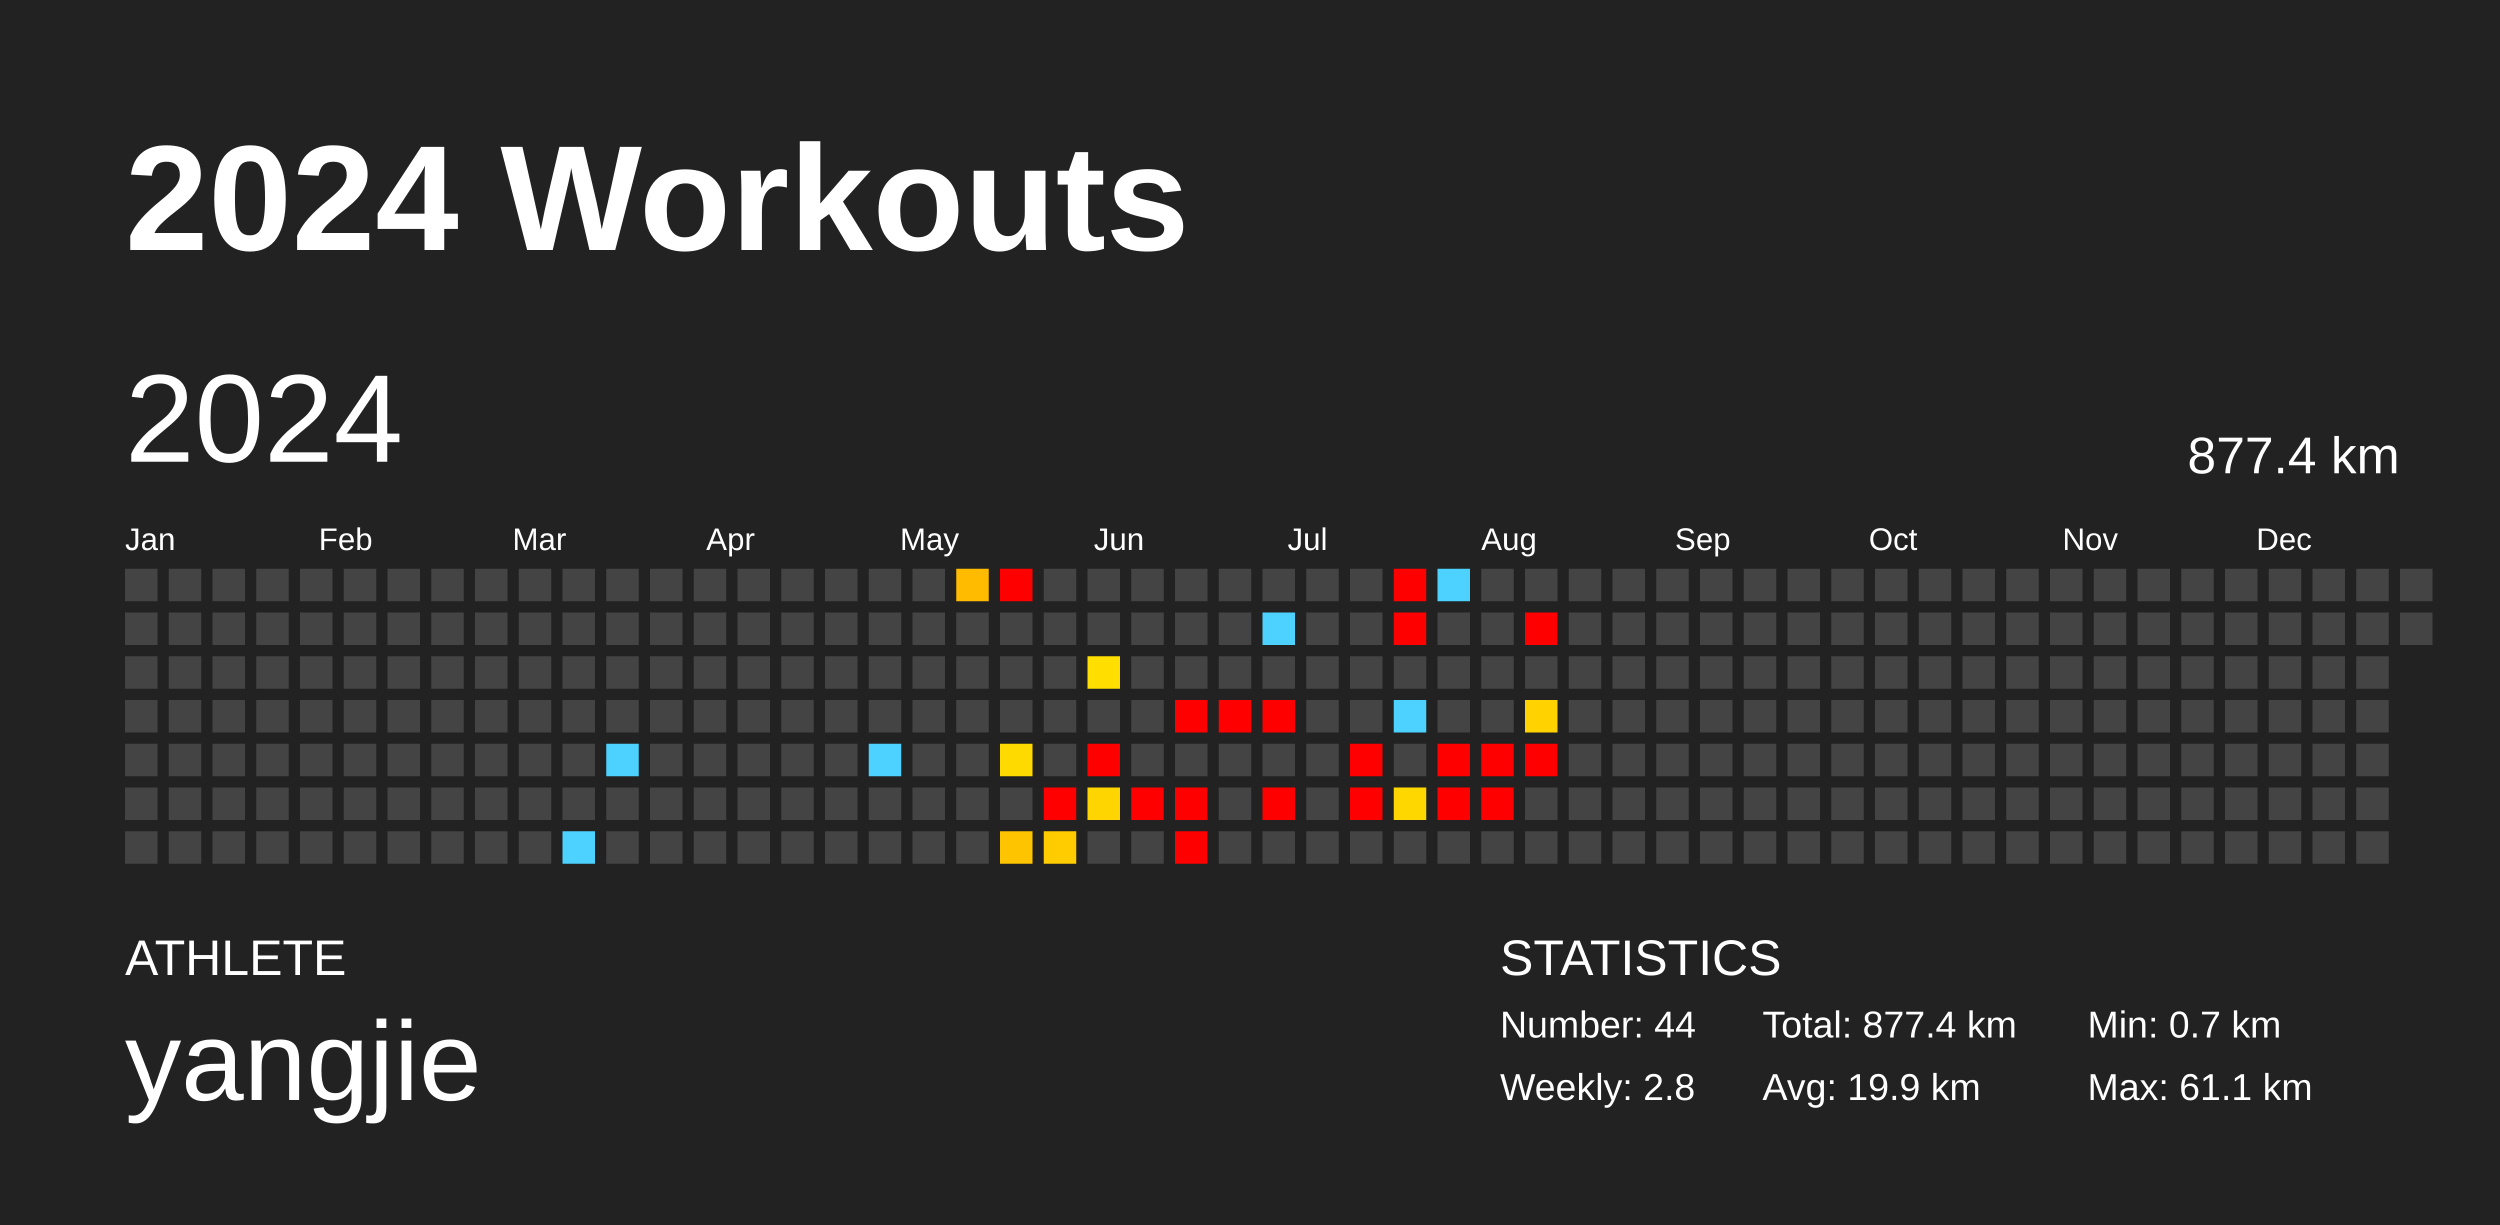
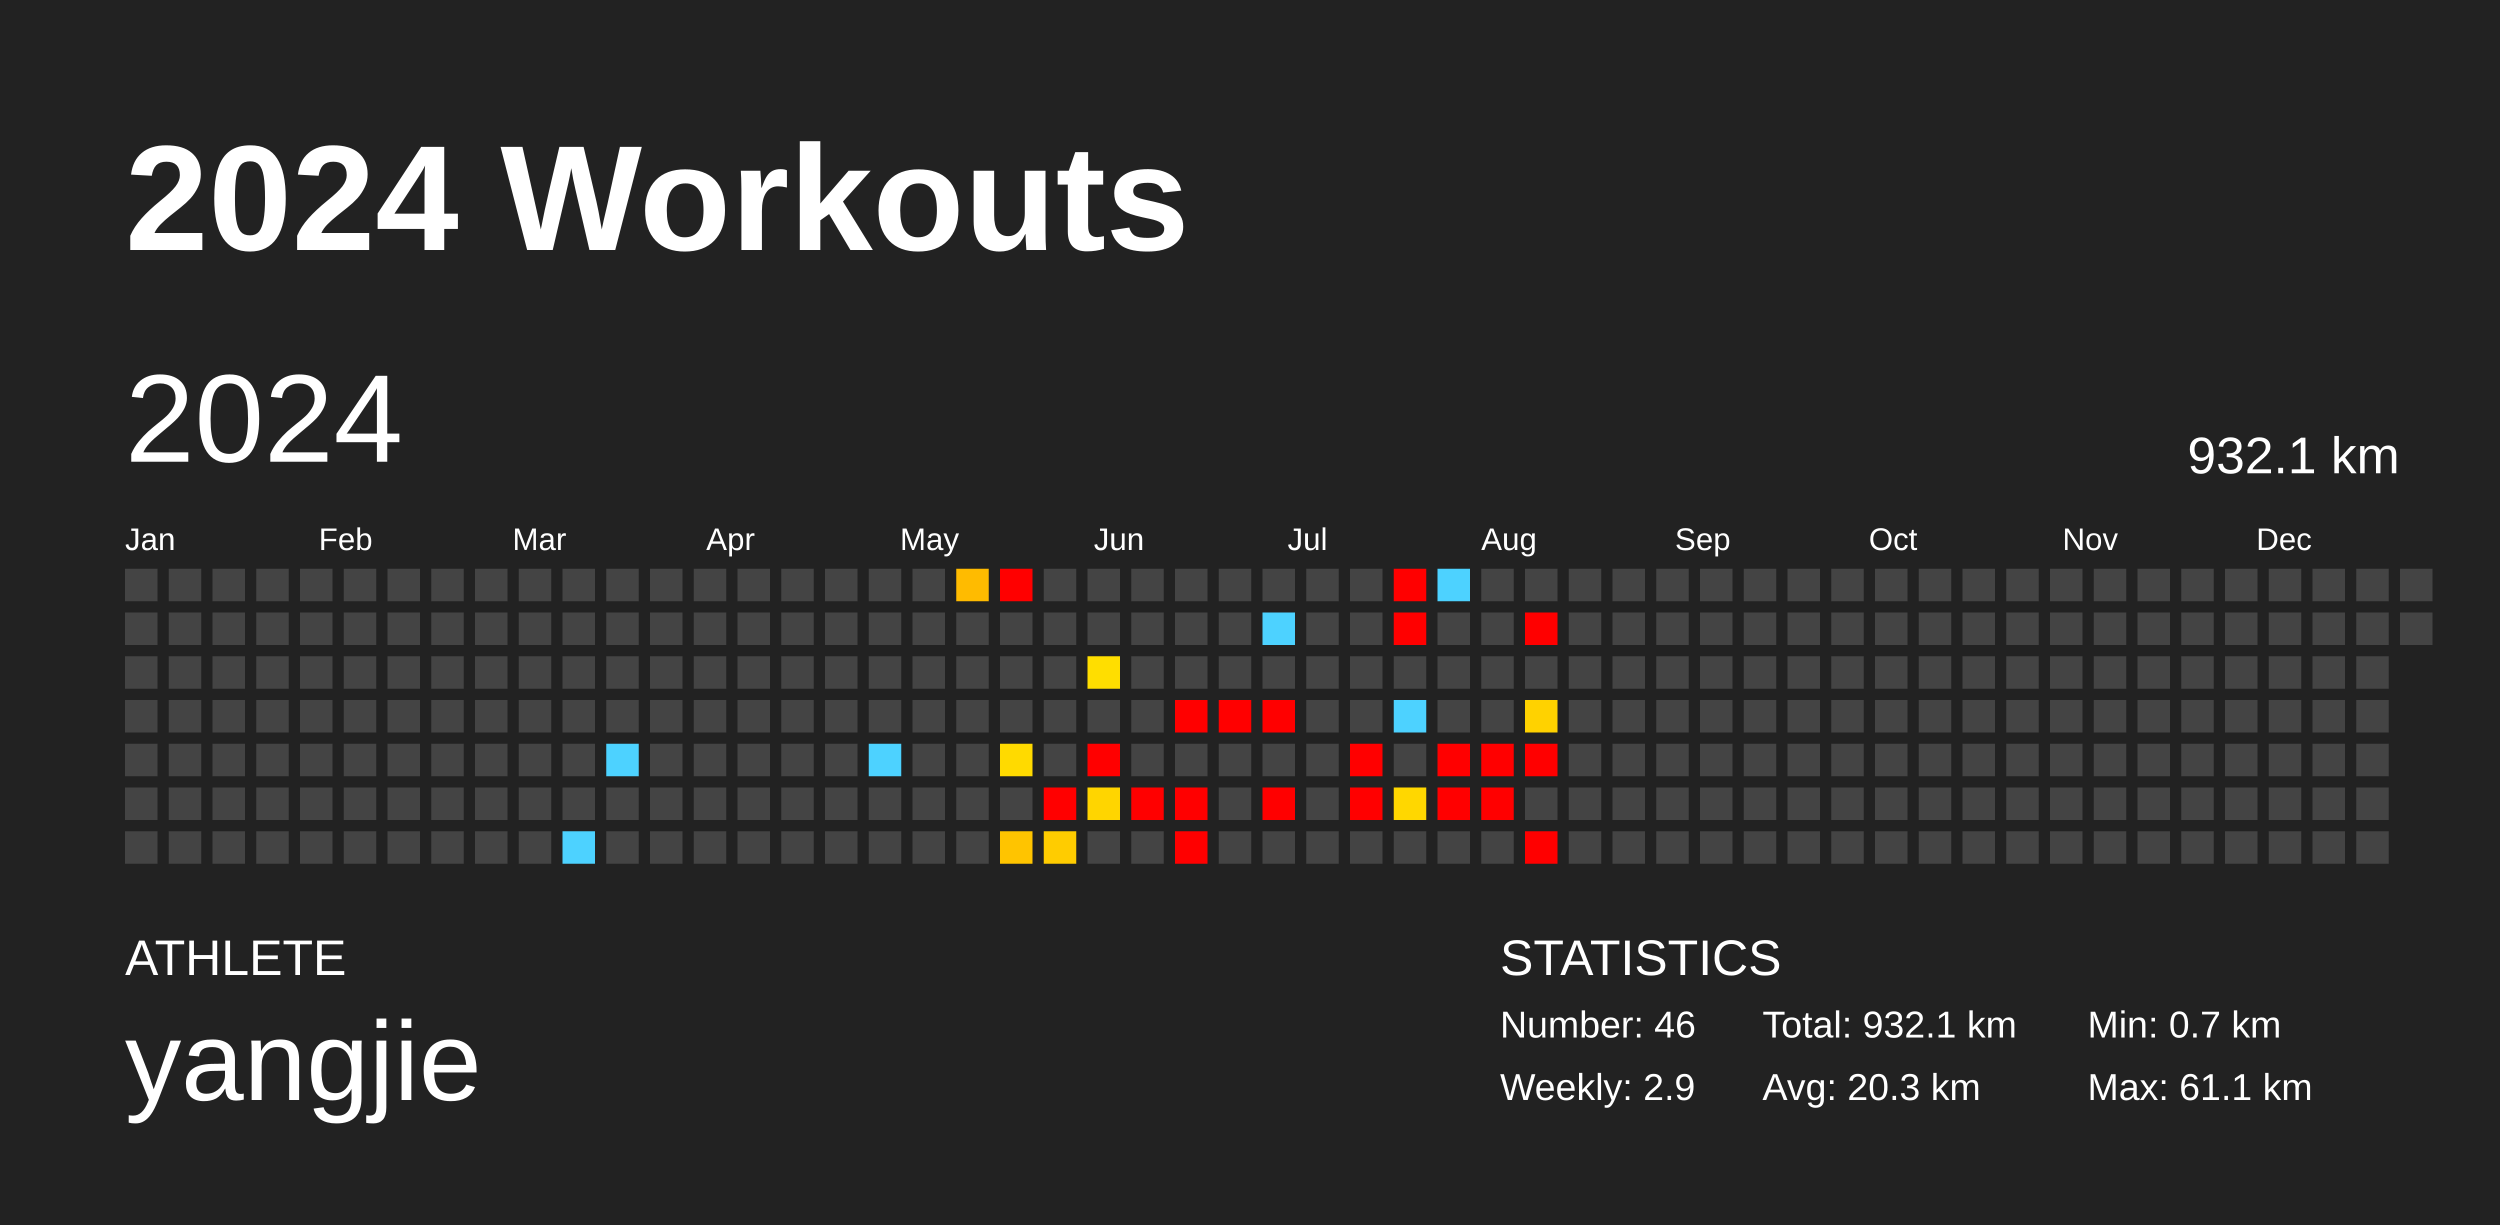
<svg xmlns="http://www.w3.org/2000/svg" baseProfile="full" height="98mm" version="1.1" viewBox="0,0,200,98" width="200mm">
  <defs />
  <rect fill="#222222" height="98" width="200" x="0" y="0" />
  <text fill="#FFFFFF" style="font-size:12px; font-family:Arial; font-weight:bold;" x="10" y="20">2024 Workouts</text>
  <text fill="#FFFFFF" style="font-size:4px; font-family:Arial" x="10" y="78">ATHLETE</text>
  <text fill="#FFFFFF" style="font-size:9px; font-family:Arial" x="10" y="88">yangjie</text>
  <text fill="#FFFFFF" style="font-size:4px; font-family:Arial" x="120" y="78">STATISTICS</text>
-   <text fill="#FFFFFF" style="font-size:3px; font-family:Arial" x="120" y="83">Number: 44</text>
-   <text fill="#FFFFFF" style="font-size:3px; font-family:Arial" x="120" y="88">Weekly: 2.8</text>
-   <text fill="#FFFFFF" style="font-size:3px; font-family:Arial" x="141" y="83">Total: 877.4 km</text>
-   <text fill="#FFFFFF" style="font-size:3px; font-family:Arial" x="141" y="88">Avg: 19.9 km</text>
+   <text fill="#FFFFFF" style="font-size:3px; font-family:Arial" x="120" y="83">Number: 46</text>
+   <text fill="#FFFFFF" style="font-size:3px; font-family:Arial" x="120" y="88">Weekly: 2.9</text>
+   <text fill="#FFFFFF" style="font-size:3px; font-family:Arial" x="141" y="83">Total: 932.1 km</text>
+   <text fill="#FFFFFF" style="font-size:3px; font-family:Arial" x="141" y="88">Avg: 20.3 km</text>
  <text fill="#FFFFFF" style="font-size:3px; font-family:Arial" x="167" y="83">Min: 0.7 km</text>
  <text fill="#FFFFFF" style="font-size:3px; font-family:Arial" x="167" y="88">Max: 61.1 km</text>
  <text dominant-baseline="hanging" fill="#FFFFFF" style="font-size:10.0px; font-family:Arial;" x="10" y="30">2024</text>
-   <text dominant-baseline="hanging" fill="#FFFFFF" style="font-size:4.125px; font-family:Arial;" x="175" y="35">877.4 km</text>
+   <text dominant-baseline="hanging" fill="#FFFFFF" style="font-size:4.125px; font-family:Arial;" x="175" y="35">932.1 km</text>
  <text fill="#FFFFFF" style="font-size:2.5px; font-family:Arial" x="10.0" y="44">Jan</text>
  <text fill="#FFFFFF" style="font-size:2.5px; font-family:Arial" x="25.5" y="44">Feb</text>
  <text fill="#FFFFFF" style="font-size:2.5px; font-family:Arial" x="41.0" y="44">Mar</text>
  <text fill="#FFFFFF" style="font-size:2.5px; font-family:Arial" x="56.5" y="44">Apr</text>
  <text fill="#FFFFFF" style="font-size:2.5px; font-family:Arial" x="72.0" y="44">May</text>
  <text fill="#FFFFFF" style="font-size:2.5px; font-family:Arial" x="87.5" y="44">Jun</text>
  <text fill="#FFFFFF" style="font-size:2.5px; font-family:Arial" x="103.0" y="44">Jul</text>
  <text fill="#FFFFFF" style="font-size:2.5px; font-family:Arial" x="118.5" y="44">Aug</text>
  <text fill="#FFFFFF" style="font-size:2.5px; font-family:Arial" x="134.0" y="44">Sep</text>
  <text fill="#FFFFFF" style="font-size:2.5px; font-family:Arial" x="149.5" y="44">Oct</text>
  <text fill="#FFFFFF" style="font-size:2.5px; font-family:Arial" x="165.0" y="44">Nov</text>
  <text fill="#FFFFFF" style="font-size:2.5px; font-family:Arial" x="180.5" y="44">Dec</text>
  <rect fill="#444444" height="2.6" width="2.6" x="10.0" y="45.5" />
  <rect fill="#444444" height="2.6" width="2.6" x="10.0" y="49.0" />
  <rect fill="#444444" height="2.6" width="2.6" x="10.0" y="52.5" />
  <rect fill="#444444" height="2.6" width="2.6" x="10.0" y="56.0" />
  <rect fill="#444444" height="2.6" width="2.6" x="10.0" y="59.5" />
  <rect fill="#444444" height="2.6" width="2.6" x="10.0" y="63.0" />
  <rect fill="#444444" height="2.6" width="2.6" x="10.0" y="66.5" />
  <rect fill="#444444" height="2.6" width="2.6" x="13.5" y="45.5" />
  <rect fill="#444444" height="2.6" width="2.6" x="13.5" y="49.0" />
  <rect fill="#444444" height="2.6" width="2.6" x="13.5" y="52.5" />
  <rect fill="#444444" height="2.6" width="2.6" x="13.5" y="56.0" />
  <rect fill="#444444" height="2.6" width="2.6" x="13.5" y="59.5" />
  <rect fill="#444444" height="2.6" width="2.6" x="13.5" y="63.0" />
  <rect fill="#444444" height="2.6" width="2.6" x="13.5" y="66.5" />
  <rect fill="#444444" height="2.6" width="2.6" x="17.0" y="45.5" />
  <rect fill="#444444" height="2.6" width="2.6" x="17.0" y="49.0" />
  <rect fill="#444444" height="2.6" width="2.6" x="17.0" y="52.5" />
  <rect fill="#444444" height="2.6" width="2.6" x="17.0" y="56.0" />
  <rect fill="#444444" height="2.6" width="2.6" x="17.0" y="59.5" />
  <rect fill="#444444" height="2.6" width="2.6" x="17.0" y="63.0" />
  <rect fill="#444444" height="2.6" width="2.6" x="17.0" y="66.5" />
  <rect fill="#444444" height="2.6" width="2.6" x="20.5" y="45.5" />
  <rect fill="#444444" height="2.6" width="2.6" x="20.5" y="49.0" />
  <rect fill="#444444" height="2.6" width="2.6" x="20.5" y="52.5" />
  <rect fill="#444444" height="2.6" width="2.6" x="20.5" y="56.0" />
  <rect fill="#444444" height="2.6" width="2.6" x="20.5" y="59.5" />
  <rect fill="#444444" height="2.6" width="2.6" x="20.5" y="63.0" />
  <rect fill="#444444" height="2.6" width="2.6" x="20.5" y="66.5" />
  <rect fill="#444444" height="2.6" width="2.6" x="24.0" y="45.5" />
  <rect fill="#444444" height="2.6" width="2.6" x="24.0" y="49.0" />
  <rect fill="#444444" height="2.6" width="2.6" x="24.0" y="52.5" />
  <rect fill="#444444" height="2.6" width="2.6" x="24.0" y="56.0" />
  <rect fill="#444444" height="2.6" width="2.6" x="24.0" y="59.5" />
  <rect fill="#444444" height="2.6" width="2.6" x="24.0" y="63.0" />
  <rect fill="#444444" height="2.6" width="2.6" x="24.0" y="66.5" />
  <rect fill="#444444" height="2.6" width="2.6" x="27.5" y="45.5" />
  <rect fill="#444444" height="2.6" width="2.6" x="27.5" y="49.0" />
  <rect fill="#444444" height="2.6" width="2.6" x="27.5" y="52.5" />
  <rect fill="#444444" height="2.6" width="2.6" x="27.5" y="56.0" />
  <rect fill="#444444" height="2.6" width="2.6" x="27.5" y="59.5" />
  <rect fill="#444444" height="2.6" width="2.6" x="27.5" y="63.0" />
  <rect fill="#444444" height="2.6" width="2.6" x="27.5" y="66.5" />
  <rect fill="#444444" height="2.6" width="2.6" x="31.0" y="45.5" />
  <rect fill="#444444" height="2.6" width="2.6" x="31.0" y="49.0" />
  <rect fill="#444444" height="2.6" width="2.6" x="31.0" y="52.5" />
  <rect fill="#444444" height="2.6" width="2.6" x="31.0" y="56.0" />
  <rect fill="#444444" height="2.6" width="2.6" x="31.0" y="59.5" />
  <rect fill="#444444" height="2.6" width="2.6" x="31.0" y="63.0" />
  <rect fill="#444444" height="2.6" width="2.6" x="31.0" y="66.5" />
  <rect fill="#444444" height="2.6" width="2.6" x="34.5" y="45.5" />
  <rect fill="#444444" height="2.6" width="2.6" x="34.5" y="49.0" />
  <rect fill="#444444" height="2.6" width="2.6" x="34.5" y="52.5" />
  <rect fill="#444444" height="2.6" width="2.6" x="34.5" y="56.0" />
  <rect fill="#444444" height="2.6" width="2.6" x="34.5" y="59.5" />
  <rect fill="#444444" height="2.6" width="2.6" x="34.5" y="63.0" />
  <rect fill="#444444" height="2.6" width="2.6" x="34.5" y="66.5" />
  <rect fill="#444444" height="2.6" width="2.6" x="38.0" y="45.5" />
  <rect fill="#444444" height="2.6" width="2.6" x="38.0" y="49.0" />
  <rect fill="#444444" height="2.6" width="2.6" x="38.0" y="52.5" />
  <rect fill="#444444" height="2.6" width="2.6" x="38.0" y="56.0" />
  <rect fill="#444444" height="2.6" width="2.6" x="38.0" y="59.5" />
  <rect fill="#444444" height="2.6" width="2.6" x="38.0" y="63.0" />
  <rect fill="#444444" height="2.6" width="2.6" x="38.0" y="66.5" />
  <rect fill="#444444" height="2.6" width="2.6" x="41.5" y="45.5" />
  <rect fill="#444444" height="2.6" width="2.6" x="41.5" y="49.0" />
  <rect fill="#444444" height="2.6" width="2.6" x="41.5" y="52.5" />
  <rect fill="#444444" height="2.6" width="2.6" x="41.5" y="56.0" />
  <rect fill="#444444" height="2.6" width="2.6" x="41.5" y="59.5" />
  <rect fill="#444444" height="2.6" width="2.6" x="41.5" y="63.0" />
  <rect fill="#444444" height="2.6" width="2.6" x="41.5" y="66.5" />
  <rect fill="#444444" height="2.6" width="2.6" x="45.0" y="45.5" />
  <rect fill="#444444" height="2.6" width="2.6" x="45.0" y="49.0" />
  <rect fill="#444444" height="2.6" width="2.6" x="45.0" y="52.5" />
  <rect fill="#444444" height="2.6" width="2.6" x="45.0" y="56.0" />
  <rect fill="#444444" height="2.6" width="2.6" x="45.0" y="59.5" />
  <rect fill="#444444" height="2.6" width="2.6" x="45.0" y="63.0" />
  <rect fill="#4dd2ff" height="2.6" width="2.6" x="45.0" y="66.5" />
  <rect fill="#444444" height="2.6" width="2.6" x="48.5" y="45.5" />
  <rect fill="#444444" height="2.6" width="2.6" x="48.5" y="49.0" />
  <rect fill="#444444" height="2.6" width="2.6" x="48.5" y="52.5" />
  <rect fill="#444444" height="2.6" width="2.6" x="48.5" y="56.0" />
  <rect fill="#4dd2ff" height="2.6" width="2.6" x="48.5" y="59.5" />
  <rect fill="#444444" height="2.6" width="2.6" x="48.5" y="63.0" />
  <rect fill="#444444" height="2.6" width="2.6" x="48.5" y="66.5" />
  <rect fill="#444444" height="2.6" width="2.6" x="52.0" y="45.5" />
  <rect fill="#444444" height="2.6" width="2.6" x="52.0" y="49.0" />
  <rect fill="#444444" height="2.6" width="2.6" x="52.0" y="52.5" />
  <rect fill="#444444" height="2.6" width="2.6" x="52.0" y="56.0" />
  <rect fill="#444444" height="2.6" width="2.6" x="52.0" y="59.5" />
  <rect fill="#444444" height="2.6" width="2.6" x="52.0" y="63.0" />
  <rect fill="#444444" height="2.6" width="2.6" x="52.0" y="66.5" />
  <rect fill="#444444" height="2.6" width="2.6" x="55.5" y="45.5" />
  <rect fill="#444444" height="2.6" width="2.6" x="55.5" y="49.0" />
  <rect fill="#444444" height="2.6" width="2.6" x="55.5" y="52.5" />
  <rect fill="#444444" height="2.6" width="2.6" x="55.5" y="56.0" />
  <rect fill="#444444" height="2.6" width="2.6" x="55.5" y="59.5" />
  <rect fill="#444444" height="2.6" width="2.6" x="55.5" y="63.0" />
  <rect fill="#444444" height="2.6" width="2.6" x="55.5" y="66.5" />
  <rect fill="#444444" height="2.6" width="2.6" x="59.0" y="45.5" />
  <rect fill="#444444" height="2.6" width="2.6" x="59.0" y="49.0" />
  <rect fill="#444444" height="2.6" width="2.6" x="59.0" y="52.5" />
  <rect fill="#444444" height="2.6" width="2.6" x="59.0" y="56.0" />
  <rect fill="#444444" height="2.6" width="2.6" x="59.0" y="59.5" />
  <rect fill="#444444" height="2.6" width="2.6" x="59.0" y="63.0" />
  <rect fill="#444444" height="2.6" width="2.6" x="59.0" y="66.5" />
  <rect fill="#444444" height="2.6" width="2.6" x="62.5" y="45.5" />
  <rect fill="#444444" height="2.6" width="2.6" x="62.5" y="49.0" />
  <rect fill="#444444" height="2.6" width="2.6" x="62.5" y="52.5" />
  <rect fill="#444444" height="2.6" width="2.6" x="62.5" y="56.0" />
  <rect fill="#444444" height="2.6" width="2.6" x="62.5" y="59.5" />
  <rect fill="#444444" height="2.6" width="2.6" x="62.5" y="63.0" />
  <rect fill="#444444" height="2.6" width="2.6" x="62.5" y="66.5" />
  <rect fill="#444444" height="2.6" width="2.6" x="66.0" y="45.5" />
  <rect fill="#444444" height="2.6" width="2.6" x="66.0" y="49.0" />
  <rect fill="#444444" height="2.6" width="2.6" x="66.0" y="52.5" />
  <rect fill="#444444" height="2.6" width="2.6" x="66.0" y="56.0" />
  <rect fill="#444444" height="2.6" width="2.6" x="66.0" y="59.5" />
  <rect fill="#444444" height="2.6" width="2.6" x="66.0" y="63.0" />
  <rect fill="#444444" height="2.6" width="2.6" x="66.0" y="66.5" />
  <rect fill="#444444" height="2.6" width="2.6" x="69.5" y="45.5" />
  <rect fill="#444444" height="2.6" width="2.6" x="69.5" y="49.0" />
  <rect fill="#444444" height="2.6" width="2.6" x="69.5" y="52.5" />
  <rect fill="#444444" height="2.6" width="2.6" x="69.5" y="56.0" />
  <rect fill="#4dd2ff" height="2.6" width="2.6" x="69.5" y="59.5" />
  <rect fill="#444444" height="2.6" width="2.6" x="69.5" y="63.0" />
  <rect fill="#444444" height="2.6" width="2.6" x="69.5" y="66.5" />
  <rect fill="#444444" height="2.6" width="2.6" x="73.0" y="45.5" />
  <rect fill="#444444" height="2.6" width="2.6" x="73.0" y="49.0" />
  <rect fill="#444444" height="2.6" width="2.6" x="73.0" y="52.5" />
  <rect fill="#444444" height="2.6" width="2.6" x="73.0" y="56.0" />
  <rect fill="#444444" height="2.6" width="2.6" x="73.0" y="59.5" />
  <rect fill="#444444" height="2.6" width="2.6" x="73.0" y="63.0" />
  <rect fill="#444444" height="2.6" width="2.6" x="73.0" y="66.5" />
  <rect fill="#ffbb00" height="2.6" width="2.6" x="76.5" y="45.5" />
  <rect fill="#444444" height="2.6" width="2.6" x="76.5" y="49.0" />
  <rect fill="#444444" height="2.6" width="2.6" x="76.5" y="52.5" />
  <rect fill="#444444" height="2.6" width="2.6" x="76.5" y="56.0" />
  <rect fill="#444444" height="2.6" width="2.6" x="76.5" y="59.5" />
  <rect fill="#444444" height="2.6" width="2.6" x="76.5" y="63.0" />
  <rect fill="#444444" height="2.6" width="2.6" x="76.5" y="66.5" />
  <rect fill="red" height="2.6" width="2.6" x="80.0" y="45.5" />
  <rect fill="#444444" height="2.6" width="2.6" x="80.0" y="49.0" />
  <rect fill="#444444" height="2.6" width="2.6" x="80.0" y="52.5" />
  <rect fill="#444444" height="2.6" width="2.6" x="80.0" y="56.0" />
  <rect fill="#ffda00" height="2.6" width="2.6" x="80.0" y="59.5" />
  <rect fill="#444444" height="2.6" width="2.6" x="80.0" y="63.0" />
  <rect fill="#ffc400" height="2.6" width="2.6" x="80.0" y="66.5" />
  <rect fill="#444444" height="2.6" width="2.6" x="83.5" y="45.5" />
  <rect fill="#444444" height="2.6" width="2.6" x="83.5" y="49.0" />
  <rect fill="#444444" height="2.6" width="2.6" x="83.5" y="52.5" />
  <rect fill="#444444" height="2.6" width="2.6" x="83.5" y="56.0" />
  <rect fill="#444444" height="2.6" width="2.6" x="83.5" y="59.5" />
  <rect fill="red" height="2.6" width="2.6" x="83.5" y="63.0" />
  <rect fill="#ffcc00" height="2.6" width="2.6" x="83.5" y="66.5" />
  <rect fill="#444444" height="2.6" width="2.6" x="87.0" y="45.5" />
  <rect fill="#444444" height="2.6" width="2.6" x="87.0" y="49.0" />
  <rect fill="#ffde00" height="2.6" width="2.6" x="87.0" y="52.5" />
  <rect fill="#444444" height="2.6" width="2.6" x="87.0" y="56.0" />
  <rect fill="red" height="2.6" width="2.6" x="87.0" y="59.5" />
  <rect fill="#ffd500" height="2.6" width="2.6" x="87.0" y="63.0" />
  <rect fill="#444444" height="2.6" width="2.6" x="87.0" y="66.5" />
  <rect fill="#444444" height="2.6" width="2.6" x="90.5" y="45.5" />
  <rect fill="#444444" height="2.6" width="2.6" x="90.5" y="49.0" />
  <rect fill="#444444" height="2.6" width="2.6" x="90.5" y="52.5" />
  <rect fill="#444444" height="2.6" width="2.6" x="90.5" y="56.0" />
  <rect fill="#444444" height="2.6" width="2.6" x="90.5" y="59.5" />
  <rect fill="red" height="2.6" width="2.6" x="90.5" y="63.0" />
  <rect fill="#444444" height="2.6" width="2.6" x="90.5" y="66.5" />
  <rect fill="#444444" height="2.6" width="2.6" x="94.0" y="45.5" />
  <rect fill="#444444" height="2.6" width="2.6" x="94.0" y="49.0" />
  <rect fill="#444444" height="2.6" width="2.6" x="94.0" y="52.5" />
  <rect fill="red" height="2.6" width="2.6" x="94.0" y="56.0" />
  <rect fill="#444444" height="2.6" width="2.6" x="94.0" y="59.5" />
  <rect fill="red" height="2.6" width="2.6" x="94.0" y="63.0" />
  <rect fill="red" height="2.6" width="2.6" x="94.0" y="66.5" />
  <rect fill="#444444" height="2.6" width="2.6" x="97.5" y="45.5" />
  <rect fill="#444444" height="2.6" width="2.6" x="97.5" y="49.0" />
  <rect fill="#444444" height="2.6" width="2.6" x="97.5" y="52.5" />
  <rect fill="red" height="2.6" width="2.6" x="97.5" y="56.0" />
  <rect fill="#444444" height="2.6" width="2.6" x="97.5" y="59.5" />
  <rect fill="#444444" height="2.6" width="2.6" x="97.5" y="63.0" />
  <rect fill="#444444" height="2.6" width="2.6" x="97.5" y="66.5" />
  <rect fill="#444444" height="2.6" width="2.6" x="101.0" y="45.5" />
  <rect fill="#4dd2ff" height="2.6" width="2.6" x="101.0" y="49.0" />
  <rect fill="#444444" height="2.6" width="2.6" x="101.0" y="52.5" />
  <rect fill="red" height="2.6" width="2.6" x="101.0" y="56.0" />
  <rect fill="#444444" height="2.6" width="2.6" x="101.0" y="59.5" />
  <rect fill="red" height="2.6" width="2.6" x="101.0" y="63.0" />
  <rect fill="#444444" height="2.6" width="2.6" x="101.0" y="66.5" />
  <rect fill="#444444" height="2.6" width="2.6" x="104.5" y="45.5" />
  <rect fill="#444444" height="2.6" width="2.6" x="104.5" y="49.0" />
  <rect fill="#444444" height="2.6" width="2.6" x="104.5" y="52.5" />
  <rect fill="#444444" height="2.6" width="2.6" x="104.5" y="56.0" />
  <rect fill="#444444" height="2.6" width="2.6" x="104.5" y="59.5" />
  <rect fill="#444444" height="2.6" width="2.6" x="104.5" y="63.0" />
  <rect fill="#444444" height="2.6" width="2.6" x="104.5" y="66.5" />
  <rect fill="#444444" height="2.6" width="2.6" x="108.0" y="45.5" />
  <rect fill="#444444" height="2.6" width="2.6" x="108.0" y="49.0" />
  <rect fill="#444444" height="2.6" width="2.6" x="108.0" y="52.5" />
  <rect fill="#444444" height="2.6" width="2.6" x="108.0" y="56.0" />
  <rect fill="red" height="2.6" width="2.6" x="108.0" y="59.5" />
  <rect fill="red" height="2.6" width="2.6" x="108.0" y="63.0" />
  <rect fill="#444444" height="2.6" width="2.6" x="108.0" y="66.5" />
  <rect fill="red" height="2.6" width="2.6" x="111.5" y="45.5" />
  <rect fill="red" height="2.6" width="2.6" x="111.5" y="49.0" />
  <rect fill="#444444" height="2.6" width="2.6" x="111.5" y="52.5" />
  <rect fill="#4dd2ff" height="2.6" width="2.6" x="111.5" y="56.0" />
  <rect fill="#444444" height="2.6" width="2.6" x="111.5" y="59.5" />
  <rect fill="#ffd700" height="2.6" width="2.6" x="111.5" y="63.0" />
  <rect fill="#444444" height="2.6" width="2.6" x="111.5" y="66.5" />
  <rect fill="#4dd2ff" height="2.6" width="2.6" x="115.0" y="45.5" />
  <rect fill="#444444" height="2.6" width="2.6" x="115.0" y="49.0" />
  <rect fill="#444444" height="2.6" width="2.6" x="115.0" y="52.5" />
  <rect fill="#444444" height="2.6" width="2.6" x="115.0" y="56.0" />
  <rect fill="red" height="2.6" width="2.6" x="115.0" y="59.5" />
  <rect fill="red" height="2.6" width="2.6" x="115.0" y="63.0" />
  <rect fill="#444444" height="2.6" width="2.6" x="115.0" y="66.5" />
  <rect fill="#444444" height="2.6" width="2.6" x="118.5" y="45.5" />
  <rect fill="#444444" height="2.6" width="2.6" x="118.5" y="49.0" />
  <rect fill="#444444" height="2.6" width="2.6" x="118.5" y="52.5" />
  <rect fill="#444444" height="2.6" width="2.6" x="118.5" y="56.0" />
  <rect fill="red" height="2.6" width="2.6" x="118.5" y="59.5" />
  <rect fill="red" height="2.6" width="2.6" x="118.5" y="63.0" />
  <rect fill="#444444" height="2.6" width="2.6" x="118.5" y="66.5" />
  <rect fill="#444444" height="2.6" width="2.6" x="122.0" y="45.5" />
  <rect fill="red" height="2.6" width="2.6" x="122.0" y="49.0" />
  <rect fill="#444444" height="2.6" width="2.6" x="122.0" y="52.5" />
  <rect fill="#ffd200" height="2.6" width="2.6" x="122.0" y="56.0" />
  <rect fill="red" height="2.6" width="2.6" x="122.0" y="59.5" />
  <rect fill="#444444" height="2.6" width="2.6" x="122.0" y="63.0" />
-   <rect fill="#444444" height="2.6" width="2.6" x="122.0" y="66.5" />
+   <rect fill="red" height="2.6" width="2.6" x="122.0" y="66.5" />
  <rect fill="#444444" height="2.6" width="2.6" x="125.5" y="45.5" />
  <rect fill="#444444" height="2.6" width="2.6" x="125.5" y="49.0" />
  <rect fill="#444444" height="2.6" width="2.6" x="125.5" y="52.5" />
  <rect fill="#444444" height="2.6" width="2.6" x="125.5" y="56.0" />
  <rect fill="#444444" height="2.6" width="2.6" x="125.5" y="59.5" />
  <rect fill="#444444" height="2.6" width="2.6" x="125.5" y="63.0" />
  <rect fill="#444444" height="2.6" width="2.6" x="125.5" y="66.5" />
  <rect fill="#444444" height="2.6" width="2.6" x="129.0" y="45.5" />
  <rect fill="#444444" height="2.6" width="2.6" x="129.0" y="49.0" />
  <rect fill="#444444" height="2.6" width="2.6" x="129.0" y="52.5" />
  <rect fill="#444444" height="2.6" width="2.6" x="129.0" y="56.0" />
  <rect fill="#444444" height="2.6" width="2.6" x="129.0" y="59.5" />
  <rect fill="#444444" height="2.6" width="2.6" x="129.0" y="63.0" />
  <rect fill="#444444" height="2.6" width="2.6" x="129.0" y="66.5" />
  <rect fill="#444444" height="2.6" width="2.6" x="132.5" y="45.5" />
  <rect fill="#444444" height="2.6" width="2.6" x="132.5" y="49.0" />
  <rect fill="#444444" height="2.6" width="2.6" x="132.5" y="52.5" />
  <rect fill="#444444" height="2.6" width="2.6" x="132.5" y="56.0" />
  <rect fill="#444444" height="2.6" width="2.6" x="132.5" y="59.5" />
  <rect fill="#444444" height="2.6" width="2.6" x="132.5" y="63.0" />
  <rect fill="#444444" height="2.6" width="2.6" x="132.5" y="66.5" />
  <rect fill="#444444" height="2.6" width="2.6" x="136.0" y="45.5" />
  <rect fill="#444444" height="2.6" width="2.6" x="136.0" y="49.0" />
  <rect fill="#444444" height="2.6" width="2.6" x="136.0" y="52.5" />
  <rect fill="#444444" height="2.6" width="2.6" x="136.0" y="56.0" />
  <rect fill="#444444" height="2.6" width="2.6" x="136.0" y="59.5" />
  <rect fill="#444444" height="2.6" width="2.6" x="136.0" y="63.0" />
  <rect fill="#444444" height="2.6" width="2.6" x="136.0" y="66.5" />
  <rect fill="#444444" height="2.6" width="2.6" x="139.5" y="45.5" />
  <rect fill="#444444" height="2.6" width="2.6" x="139.5" y="49.0" />
  <rect fill="#444444" height="2.6" width="2.6" x="139.5" y="52.5" />
  <rect fill="#444444" height="2.6" width="2.6" x="139.5" y="56.0" />
  <rect fill="#444444" height="2.6" width="2.6" x="139.5" y="59.5" />
  <rect fill="#444444" height="2.6" width="2.6" x="139.5" y="63.0" />
  <rect fill="#444444" height="2.6" width="2.6" x="139.5" y="66.5" />
  <rect fill="#444444" height="2.6" width="2.6" x="143.0" y="45.5" />
  <rect fill="#444444" height="2.6" width="2.6" x="143.0" y="49.0" />
  <rect fill="#444444" height="2.6" width="2.6" x="143.0" y="52.5" />
  <rect fill="#444444" height="2.6" width="2.6" x="143.0" y="56.0" />
  <rect fill="#444444" height="2.6" width="2.6" x="143.0" y="59.5" />
  <rect fill="#444444" height="2.6" width="2.6" x="143.0" y="63.0" />
  <rect fill="#444444" height="2.6" width="2.6" x="143.0" y="66.5" />
  <rect fill="#444444" height="2.6" width="2.6" x="146.5" y="45.5" />
  <rect fill="#444444" height="2.6" width="2.6" x="146.5" y="49.0" />
  <rect fill="#444444" height="2.6" width="2.6" x="146.5" y="52.5" />
  <rect fill="#444444" height="2.6" width="2.6" x="146.5" y="56.0" />
  <rect fill="#444444" height="2.6" width="2.6" x="146.5" y="59.5" />
  <rect fill="#444444" height="2.6" width="2.6" x="146.5" y="63.0" />
  <rect fill="#444444" height="2.6" width="2.6" x="146.5" y="66.5" />
  <rect fill="#444444" height="2.6" width="2.6" x="150.0" y="45.5" />
  <rect fill="#444444" height="2.6" width="2.6" x="150.0" y="49.0" />
  <rect fill="#444444" height="2.6" width="2.6" x="150.0" y="52.5" />
  <rect fill="#444444" height="2.6" width="2.6" x="150.0" y="56.0" />
  <rect fill="#444444" height="2.6" width="2.6" x="150.0" y="59.5" />
  <rect fill="#444444" height="2.6" width="2.6" x="150.0" y="63.0" />
  <rect fill="#444444" height="2.6" width="2.6" x="150.0" y="66.5" />
  <rect fill="#444444" height="2.6" width="2.6" x="153.5" y="45.5" />
  <rect fill="#444444" height="2.6" width="2.6" x="153.5" y="49.0" />
  <rect fill="#444444" height="2.6" width="2.6" x="153.5" y="52.5" />
  <rect fill="#444444" height="2.6" width="2.6" x="153.5" y="56.0" />
  <rect fill="#444444" height="2.6" width="2.6" x="153.5" y="59.5" />
  <rect fill="#444444" height="2.6" width="2.6" x="153.5" y="63.0" />
  <rect fill="#444444" height="2.6" width="2.6" x="153.5" y="66.5" />
  <rect fill="#444444" height="2.6" width="2.6" x="157.0" y="45.5" />
  <rect fill="#444444" height="2.6" width="2.6" x="157.0" y="49.0" />
  <rect fill="#444444" height="2.6" width="2.6" x="157.0" y="52.5" />
  <rect fill="#444444" height="2.6" width="2.6" x="157.0" y="56.0" />
  <rect fill="#444444" height="2.6" width="2.6" x="157.0" y="59.5" />
  <rect fill="#444444" height="2.6" width="2.6" x="157.0" y="63.0" />
  <rect fill="#444444" height="2.6" width="2.6" x="157.0" y="66.5" />
  <rect fill="#444444" height="2.6" width="2.6" x="160.5" y="45.5" />
  <rect fill="#444444" height="2.6" width="2.6" x="160.5" y="49.0" />
  <rect fill="#444444" height="2.6" width="2.6" x="160.5" y="52.5" />
  <rect fill="#444444" height="2.6" width="2.6" x="160.5" y="56.0" />
  <rect fill="#444444" height="2.6" width="2.6" x="160.5" y="59.5" />
  <rect fill="#444444" height="2.6" width="2.6" x="160.5" y="63.0" />
  <rect fill="#444444" height="2.6" width="2.6" x="160.5" y="66.5" />
  <rect fill="#444444" height="2.6" width="2.6" x="164.0" y="45.5" />
  <rect fill="#444444" height="2.6" width="2.6" x="164.0" y="49.0" />
  <rect fill="#444444" height="2.6" width="2.6" x="164.0" y="52.5" />
  <rect fill="#444444" height="2.6" width="2.6" x="164.0" y="56.0" />
  <rect fill="#444444" height="2.6" width="2.6" x="164.0" y="59.5" />
  <rect fill="#444444" height="2.6" width="2.6" x="164.0" y="63.0" />
  <rect fill="#444444" height="2.6" width="2.6" x="164.0" y="66.5" />
  <rect fill="#444444" height="2.6" width="2.6" x="167.5" y="45.5" />
  <rect fill="#444444" height="2.6" width="2.6" x="167.5" y="49.0" />
  <rect fill="#444444" height="2.6" width="2.6" x="167.5" y="52.5" />
  <rect fill="#444444" height="2.6" width="2.6" x="167.5" y="56.0" />
  <rect fill="#444444" height="2.6" width="2.6" x="167.5" y="59.5" />
  <rect fill="#444444" height="2.6" width="2.6" x="167.5" y="63.0" />
  <rect fill="#444444" height="2.6" width="2.6" x="167.5" y="66.5" />
  <rect fill="#444444" height="2.6" width="2.6" x="171.0" y="45.5" />
  <rect fill="#444444" height="2.6" width="2.6" x="171.0" y="49.0" />
  <rect fill="#444444" height="2.6" width="2.6" x="171.0" y="52.5" />
  <rect fill="#444444" height="2.6" width="2.6" x="171.0" y="56.0" />
  <rect fill="#444444" height="2.6" width="2.6" x="171.0" y="59.5" />
  <rect fill="#444444" height="2.6" width="2.6" x="171.0" y="63.0" />
  <rect fill="#444444" height="2.6" width="2.6" x="171.0" y="66.5" />
  <rect fill="#444444" height="2.6" width="2.6" x="174.5" y="45.5" />
  <rect fill="#444444" height="2.6" width="2.6" x="174.5" y="49.0" />
  <rect fill="#444444" height="2.6" width="2.6" x="174.5" y="52.5" />
  <rect fill="#444444" height="2.6" width="2.6" x="174.5" y="56.0" />
  <rect fill="#444444" height="2.6" width="2.6" x="174.5" y="59.5" />
  <rect fill="#444444" height="2.6" width="2.6" x="174.5" y="63.0" />
  <rect fill="#444444" height="2.6" width="2.6" x="174.5" y="66.5" />
  <rect fill="#444444" height="2.6" width="2.6" x="178.0" y="45.5" />
  <rect fill="#444444" height="2.6" width="2.6" x="178.0" y="49.0" />
  <rect fill="#444444" height="2.6" width="2.6" x="178.0" y="52.5" />
  <rect fill="#444444" height="2.6" width="2.6" x="178.0" y="56.0" />
  <rect fill="#444444" height="2.6" width="2.6" x="178.0" y="59.5" />
  <rect fill="#444444" height="2.6" width="2.6" x="178.0" y="63.0" />
  <rect fill="#444444" height="2.6" width="2.6" x="178.0" y="66.5" />
  <rect fill="#444444" height="2.6" width="2.6" x="181.5" y="45.5" />
  <rect fill="#444444" height="2.6" width="2.6" x="181.5" y="49.0" />
  <rect fill="#444444" height="2.6" width="2.6" x="181.5" y="52.5" />
  <rect fill="#444444" height="2.6" width="2.6" x="181.5" y="56.0" />
  <rect fill="#444444" height="2.6" width="2.6" x="181.5" y="59.5" />
  <rect fill="#444444" height="2.6" width="2.6" x="181.5" y="63.0" />
  <rect fill="#444444" height="2.6" width="2.6" x="181.5" y="66.5" />
  <rect fill="#444444" height="2.6" width="2.6" x="185.0" y="45.5" />
  <rect fill="#444444" height="2.6" width="2.6" x="185.0" y="49.0" />
  <rect fill="#444444" height="2.6" width="2.6" x="185.0" y="52.5" />
  <rect fill="#444444" height="2.6" width="2.6" x="185.0" y="56.0" />
  <rect fill="#444444" height="2.6" width="2.6" x="185.0" y="59.5" />
  <rect fill="#444444" height="2.6" width="2.6" x="185.0" y="63.0" />
  <rect fill="#444444" height="2.6" width="2.6" x="185.0" y="66.5" />
  <rect fill="#444444" height="2.6" width="2.6" x="188.5" y="45.5" />
  <rect fill="#444444" height="2.6" width="2.6" x="188.5" y="49.0" />
  <rect fill="#444444" height="2.6" width="2.6" x="188.5" y="52.5" />
  <rect fill="#444444" height="2.6" width="2.6" x="188.5" y="56.0" />
  <rect fill="#444444" height="2.6" width="2.6" x="188.5" y="59.5" />
  <rect fill="#444444" height="2.6" width="2.6" x="188.5" y="63.0" />
  <rect fill="#444444" height="2.6" width="2.6" x="188.5" y="66.5" />
  <rect fill="#444444" height="2.6" width="2.6" x="192.0" y="45.5" />
  <rect fill="#444444" height="2.6" width="2.6" x="192.0" y="49.0" />
</svg>
